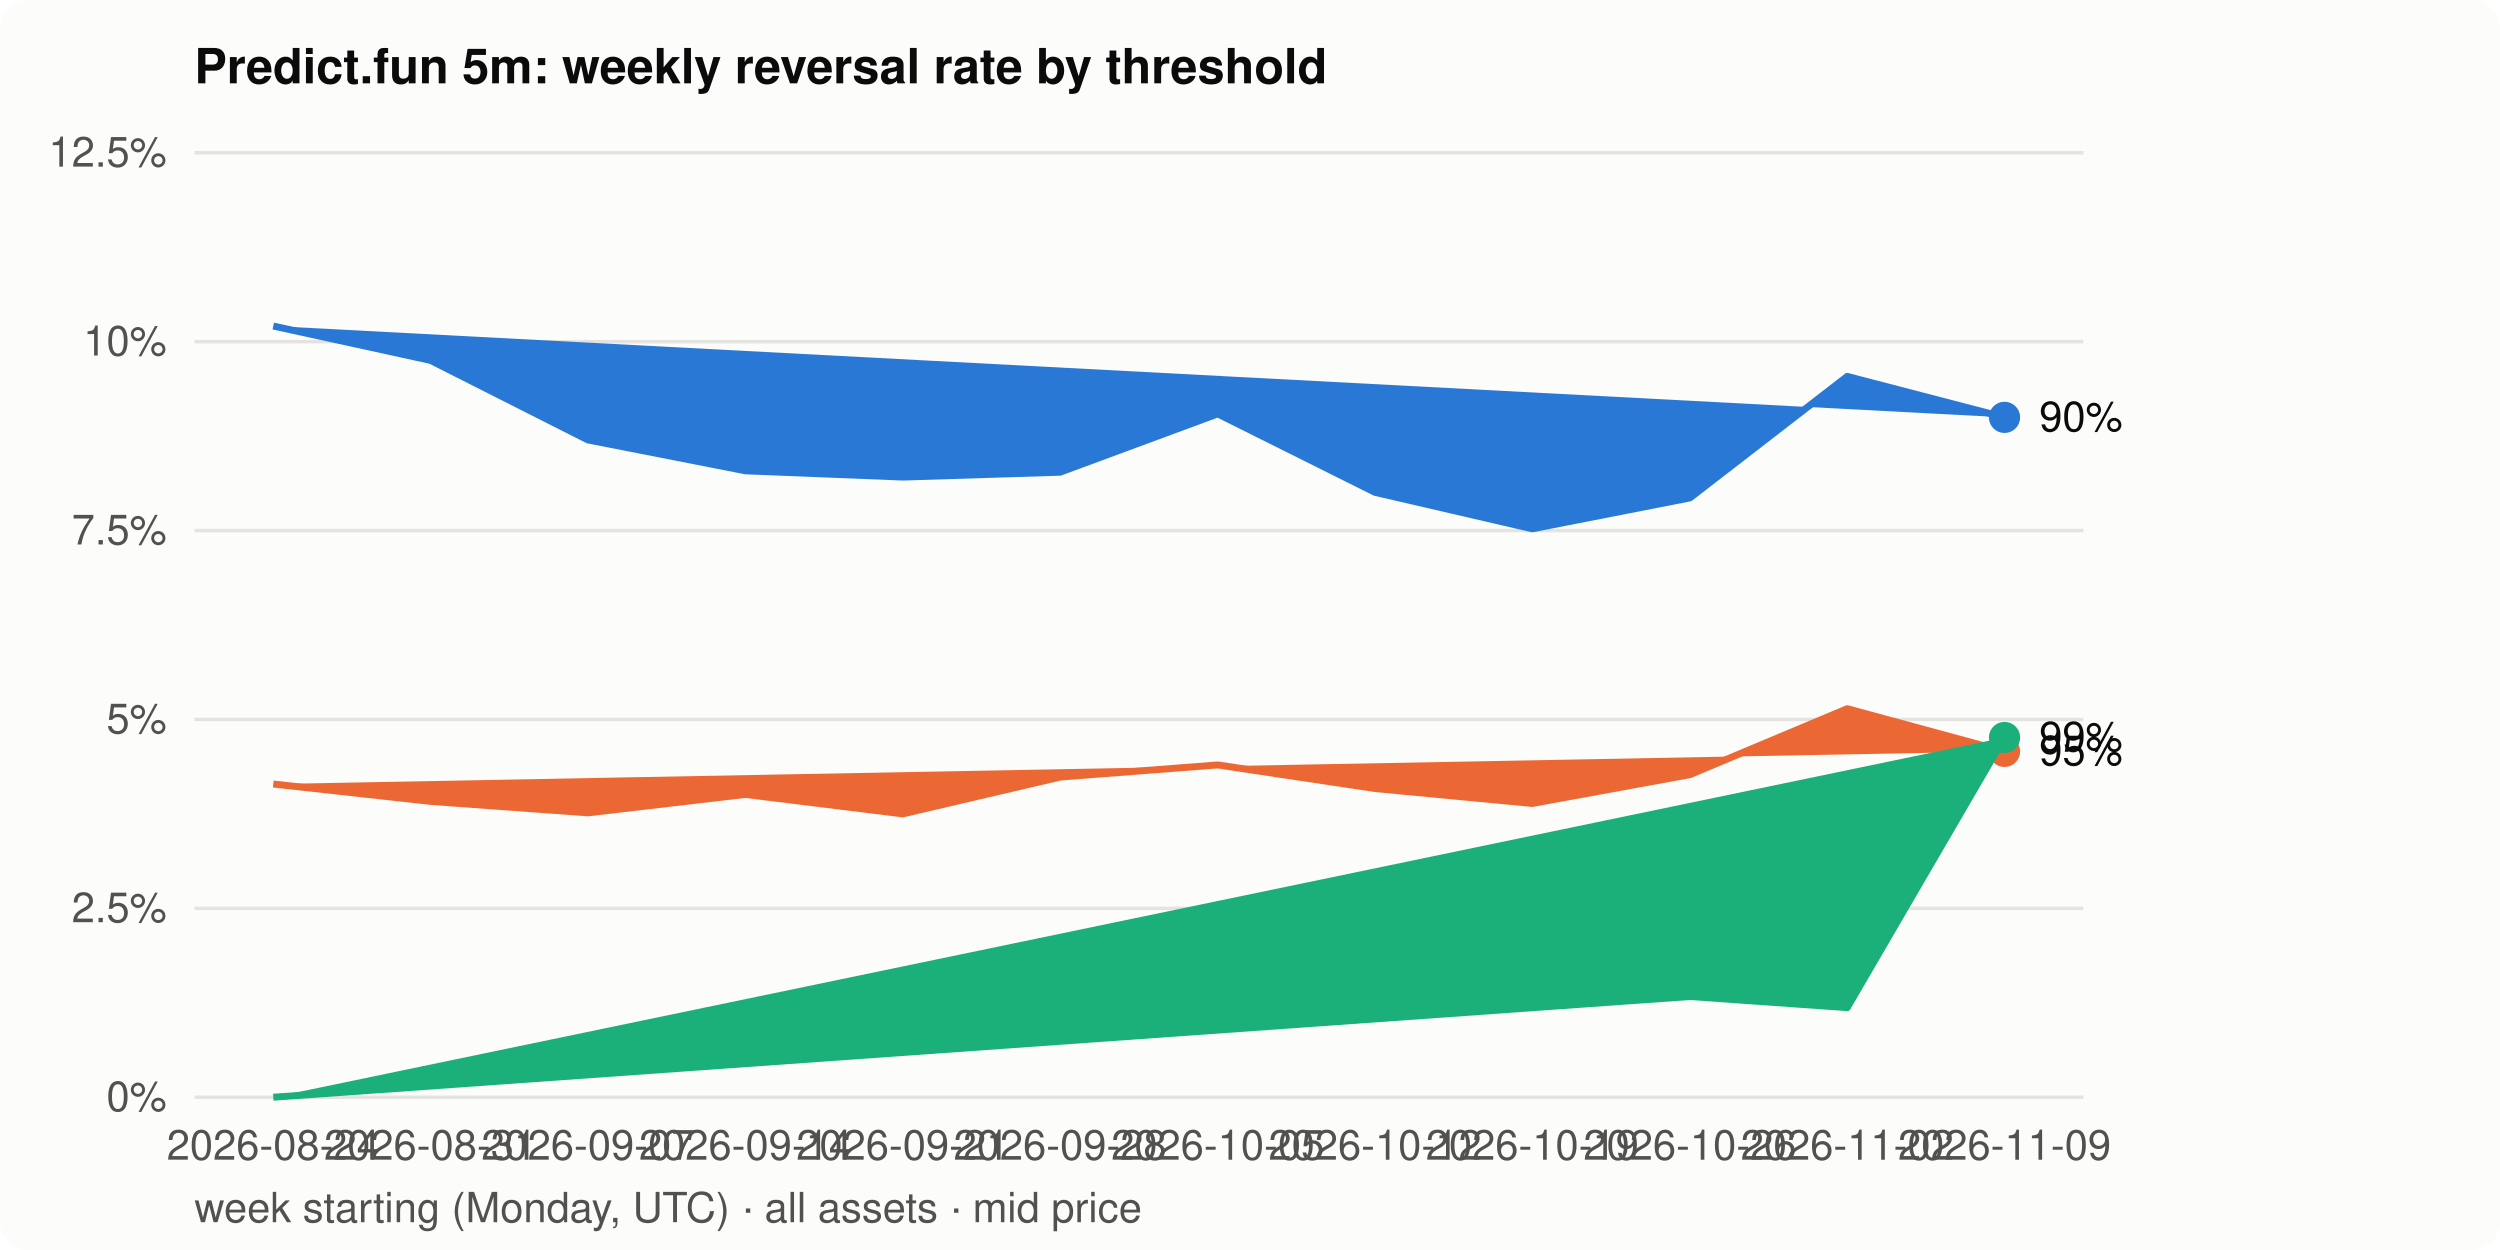
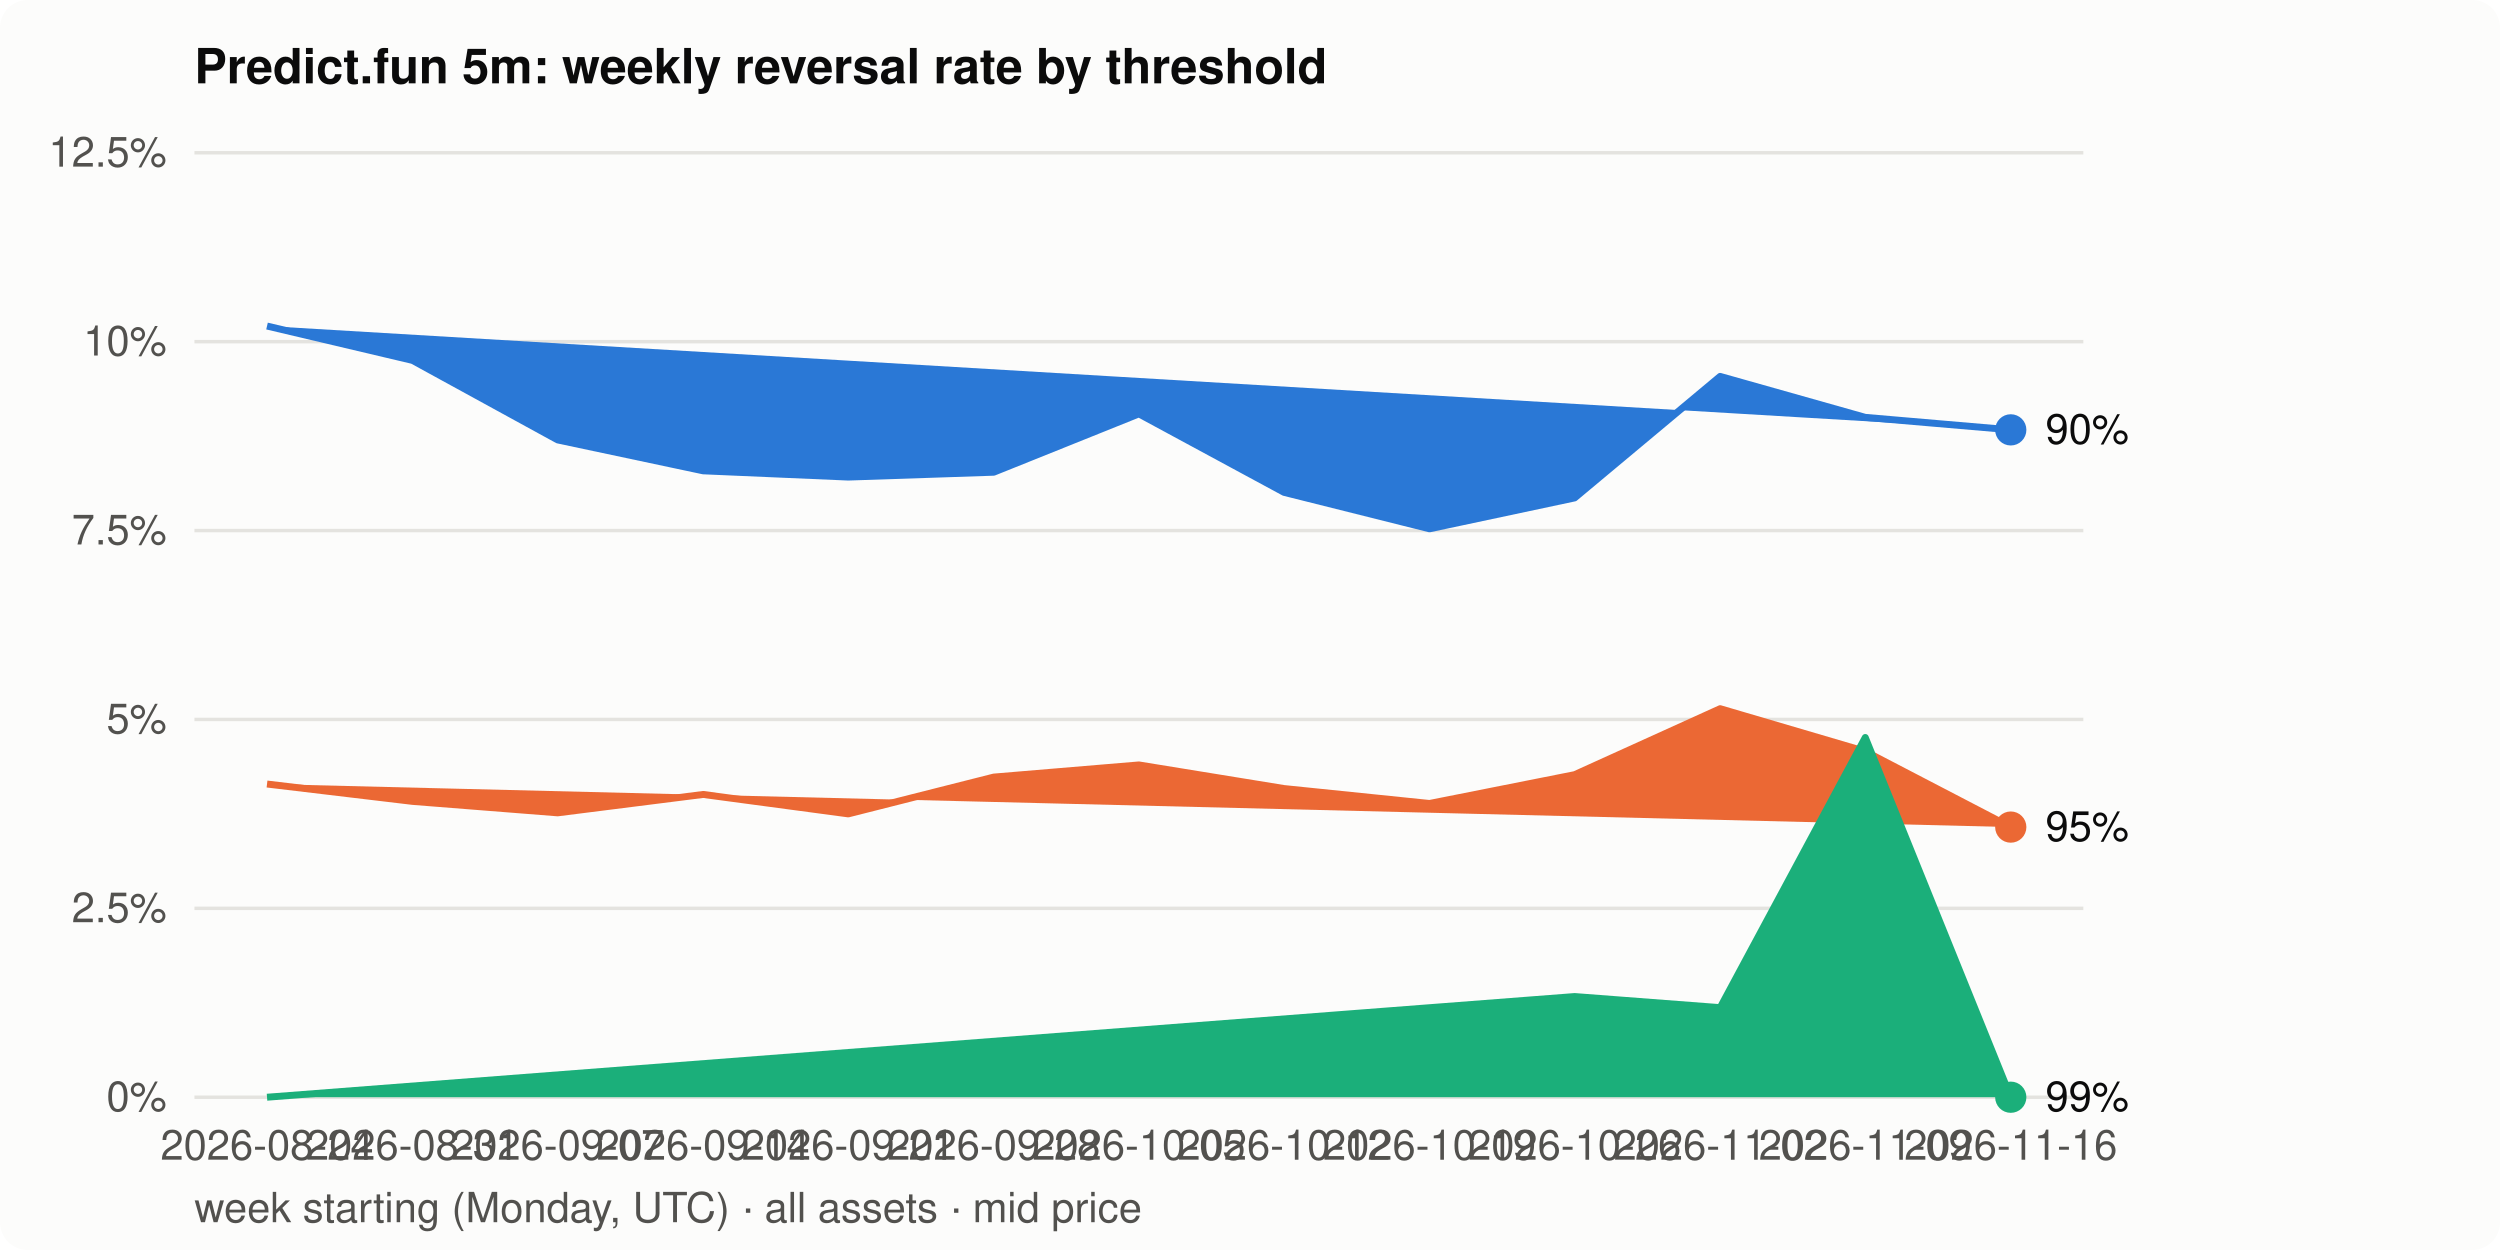
<svg xmlns="http://www.w3.org/2000/svg" viewBox="0 0 720 360" width="720" height="360" role="img" aria-label="Predict.fun 5m: weekly reversal rate by threshold">
  <style>
  .bg{fill:#fcfcfb} .t1{fill:#0b0b0b} .t2{fill:#52514e} .grid{stroke:#e4e3df}
  .s1{stroke:#2a78d6;fill:#2a78d6} .s2{stroke:#eb6834;fill:#eb6834} .s3{stroke:#1baf7a;fill:#1baf7a}
  .ref{stroke:#8a8984;fill:#8a8984} .ring{stroke:#fcfcfb}
  text{font-family:-apple-system,Segoe UI,Helvetica,Arial,sans-serif;font-size:12px}
  .title{font-size:14px;font-weight:600}
  @media (prefers-color-scheme: dark){
    .bg{fill:#1a1a19} .t1{fill:#f0efec} .t2{fill:#c3c2b7} .grid{stroke:#34332f}
    .s1{stroke:#3987e5;fill:#3987e5} .s2{stroke:#d95926;fill:#d95926} .s3{stroke:#199e70;fill:#199e70}
    .ref{stroke:#9d9c96;fill:#9d9c96} .ring{stroke:#1a1a19}
  }
</style>
  <rect class="bg" width="720" height="360" rx="8" />
  <text class="t1 title" x="56" y="24">Predict.fun 5m: weekly reversal rate by threshold</text>
  <line class="grid" x1="56" x2="600" y1="316.0" y2="316.0" stroke-width="1" />
  <text class="t2" x="48" y="320.0" text-anchor="end">0%</text>
  <line class="grid" x1="56" x2="600" y1="261.6" y2="261.6" stroke-width="1" />
  <text class="t2" x="48" y="265.6" text-anchor="end">2.5%</text>
  <line class="grid" x1="56" x2="600" y1="207.2" y2="207.2" stroke-width="1" />
  <text class="t2" x="48" y="211.2" text-anchor="end">5%</text>
  <line class="grid" x1="56" x2="600" y1="152.8" y2="152.8" stroke-width="1" />
  <text class="t2" x="48" y="156.8" text-anchor="end">7.5%</text>
  <line class="grid" x1="56" x2="600" y1="98.4" y2="98.4" stroke-width="1" />
  <text class="t2" x="48" y="102.4" text-anchor="end">10%</text>
  <line class="grid" x1="56" x2="600" y1="44.0" y2="44.0" stroke-width="1" />
  <text class="t2" x="48" y="48.0" text-anchor="end">12.5%</text>
-   <text class="t2" x="78.7" y="334" text-anchor="middle">2026-08-24</text>
-   <text class="t2" x="124.0" y="334" text-anchor="middle">2026-08-31</text>
-   <text class="t2" x="169.3" y="334" text-anchor="middle">2026-09-07</text>
-   <text class="t2" x="214.7" y="334" text-anchor="middle">2026-09-14</text>
-   <text class="t2" x="260.0" y="334" text-anchor="middle">2026-09-21</text>
-   <text class="t2" x="305.3" y="334" text-anchor="middle">2026-09-28</text>
-   <text class="t2" x="350.7" y="334" text-anchor="middle">2026-10-05</text>
-   <text class="t2" x="396.0" y="334" text-anchor="middle">2026-10-12</text>
-   <text class="t2" x="441.3" y="334" text-anchor="middle">2026-10-19</text>
-   <text class="t2" x="486.7" y="334" text-anchor="middle">2026-10-26</text>
-   <text class="t2" x="532.0" y="334" text-anchor="middle">2026-11-02</text>
-   <text class="t2" x="577.3" y="334" text-anchor="middle">2026-11-09</text>
-   <path class="s1" d="M78.7,93.9 L124.0,103.8 L169.3,126.7 L214.7,135.6 L260.0,137.4 L305.3,136.0 L350.7,119.2 L396.0,141.8 L441.3,152.3 L486.7,143.4 L532.0,108.4 L577.3,120.2" fill="none" stroke-width="2" stroke-linejoin="round" />
-   <circle class="s1" cx="577.3" cy="120.2" r="4" stroke="none" />
-   <text class="t1" x="587.3" y="124.2">90%</text>
-   <path class="s2" d="M78.7,225.8 L124.0,230.8 L169.3,234.1 L214.7,228.8 L260.0,234.4 L305.3,223.8 L350.7,220.3 L396.0,227.1 L441.3,231.4 L486.7,223.1 L532.0,204.1 L577.3,216.4" fill="none" stroke-width="2" stroke-linejoin="round" />
-   <circle class="s2" cx="577.3" cy="216.4" r="4" stroke="none" />
-   <text class="t1" x="587.3" y="220.4">95%</text>
-   <path class="s3" d="M78.7,316.0 L486.7,287.0 L532.0,290.2 L577.3,212.4" fill="none" stroke-width="2" stroke-linejoin="round" />
-   <circle class="s3" cx="577.3" cy="212.4" r="4" stroke="none" />
-   <text class="t1" x="587.3" y="216.4">99%</text>
+   <text class="t2" x="76.9" y="334" text-anchor="middle">2026-08-24</text>
+   <text class="t2" x="118.8" y="334" text-anchor="middle">2026-08-31</text>
+   <text class="t2" x="160.6" y="334" text-anchor="middle">2026-09-07</text>
+   <text class="t2" x="202.5" y="334" text-anchor="middle">2026-09-14</text>
+   <text class="t2" x="244.3" y="334" text-anchor="middle">2026-09-21</text>
+   <text class="t2" x="286.2" y="334" text-anchor="middle">2026-09-28</text>
+   <text class="t2" x="328.0" y="334" text-anchor="middle">2026-10-05</text>
+   <text class="t2" x="369.8" y="334" text-anchor="middle">2026-10-12</text>
+   <text class="t2" x="411.7" y="334" text-anchor="middle">2026-10-19</text>
+   <text class="t2" x="453.5" y="334" text-anchor="middle">2026-10-26</text>
+   <text class="t2" x="495.4" y="334" text-anchor="middle">2026-11-02</text>
+   <text class="t2" x="537.2" y="334" text-anchor="middle">2026-11-09</text>
+   <text class="t2" x="579.1" y="334" text-anchor="middle">2026-11-16</text>
+   <path class="s1" d="M76.9,93.9 L118.8,103.8 L160.6,126.7 L202.5,135.6 L244.3,137.4 L286.2,136.0 L328.0,119.2 L369.8,141.8 L411.7,152.3 L453.5,143.4 L495.4,108.4 L537.2,120.2 L579.1,123.8" fill="none" stroke-width="2" stroke-linejoin="round" />
+   <circle class="s1" cx="579.1" cy="123.8" r="4" stroke="none" />
+   <text class="t1" x="589.1" y="127.8">90%</text>
+   <path class="s2" d="M76.9,225.8 L118.8,230.8 L160.6,234.1 L202.5,228.8 L244.3,234.4 L286.2,223.8 L328.0,220.3 L369.8,227.1 L411.7,231.4 L453.5,223.1 L495.4,204.1 L537.2,216.4 L579.1,238.2" fill="none" stroke-width="2" stroke-linejoin="round" />
+   <circle class="s2" cx="579.1" cy="238.2" r="4" stroke="none" />
+   <text class="t1" x="589.1" y="242.2">95%</text>
+   <path class="s3" d="M76.9,316.0 L453.5,287.0 L495.4,290.2 L537.2,212.4 L579.1,316.0" fill="none" stroke-width="2" stroke-linejoin="round" />
+   <circle class="s3" cx="579.1" cy="316.0" r="4" stroke="none" />
+   <text class="t1" x="589.1" y="320.0">99%</text>
  <text class="t2" x="56" y="352">week starting (Monday, UTC) · all assets · mid price</text>
</svg>
